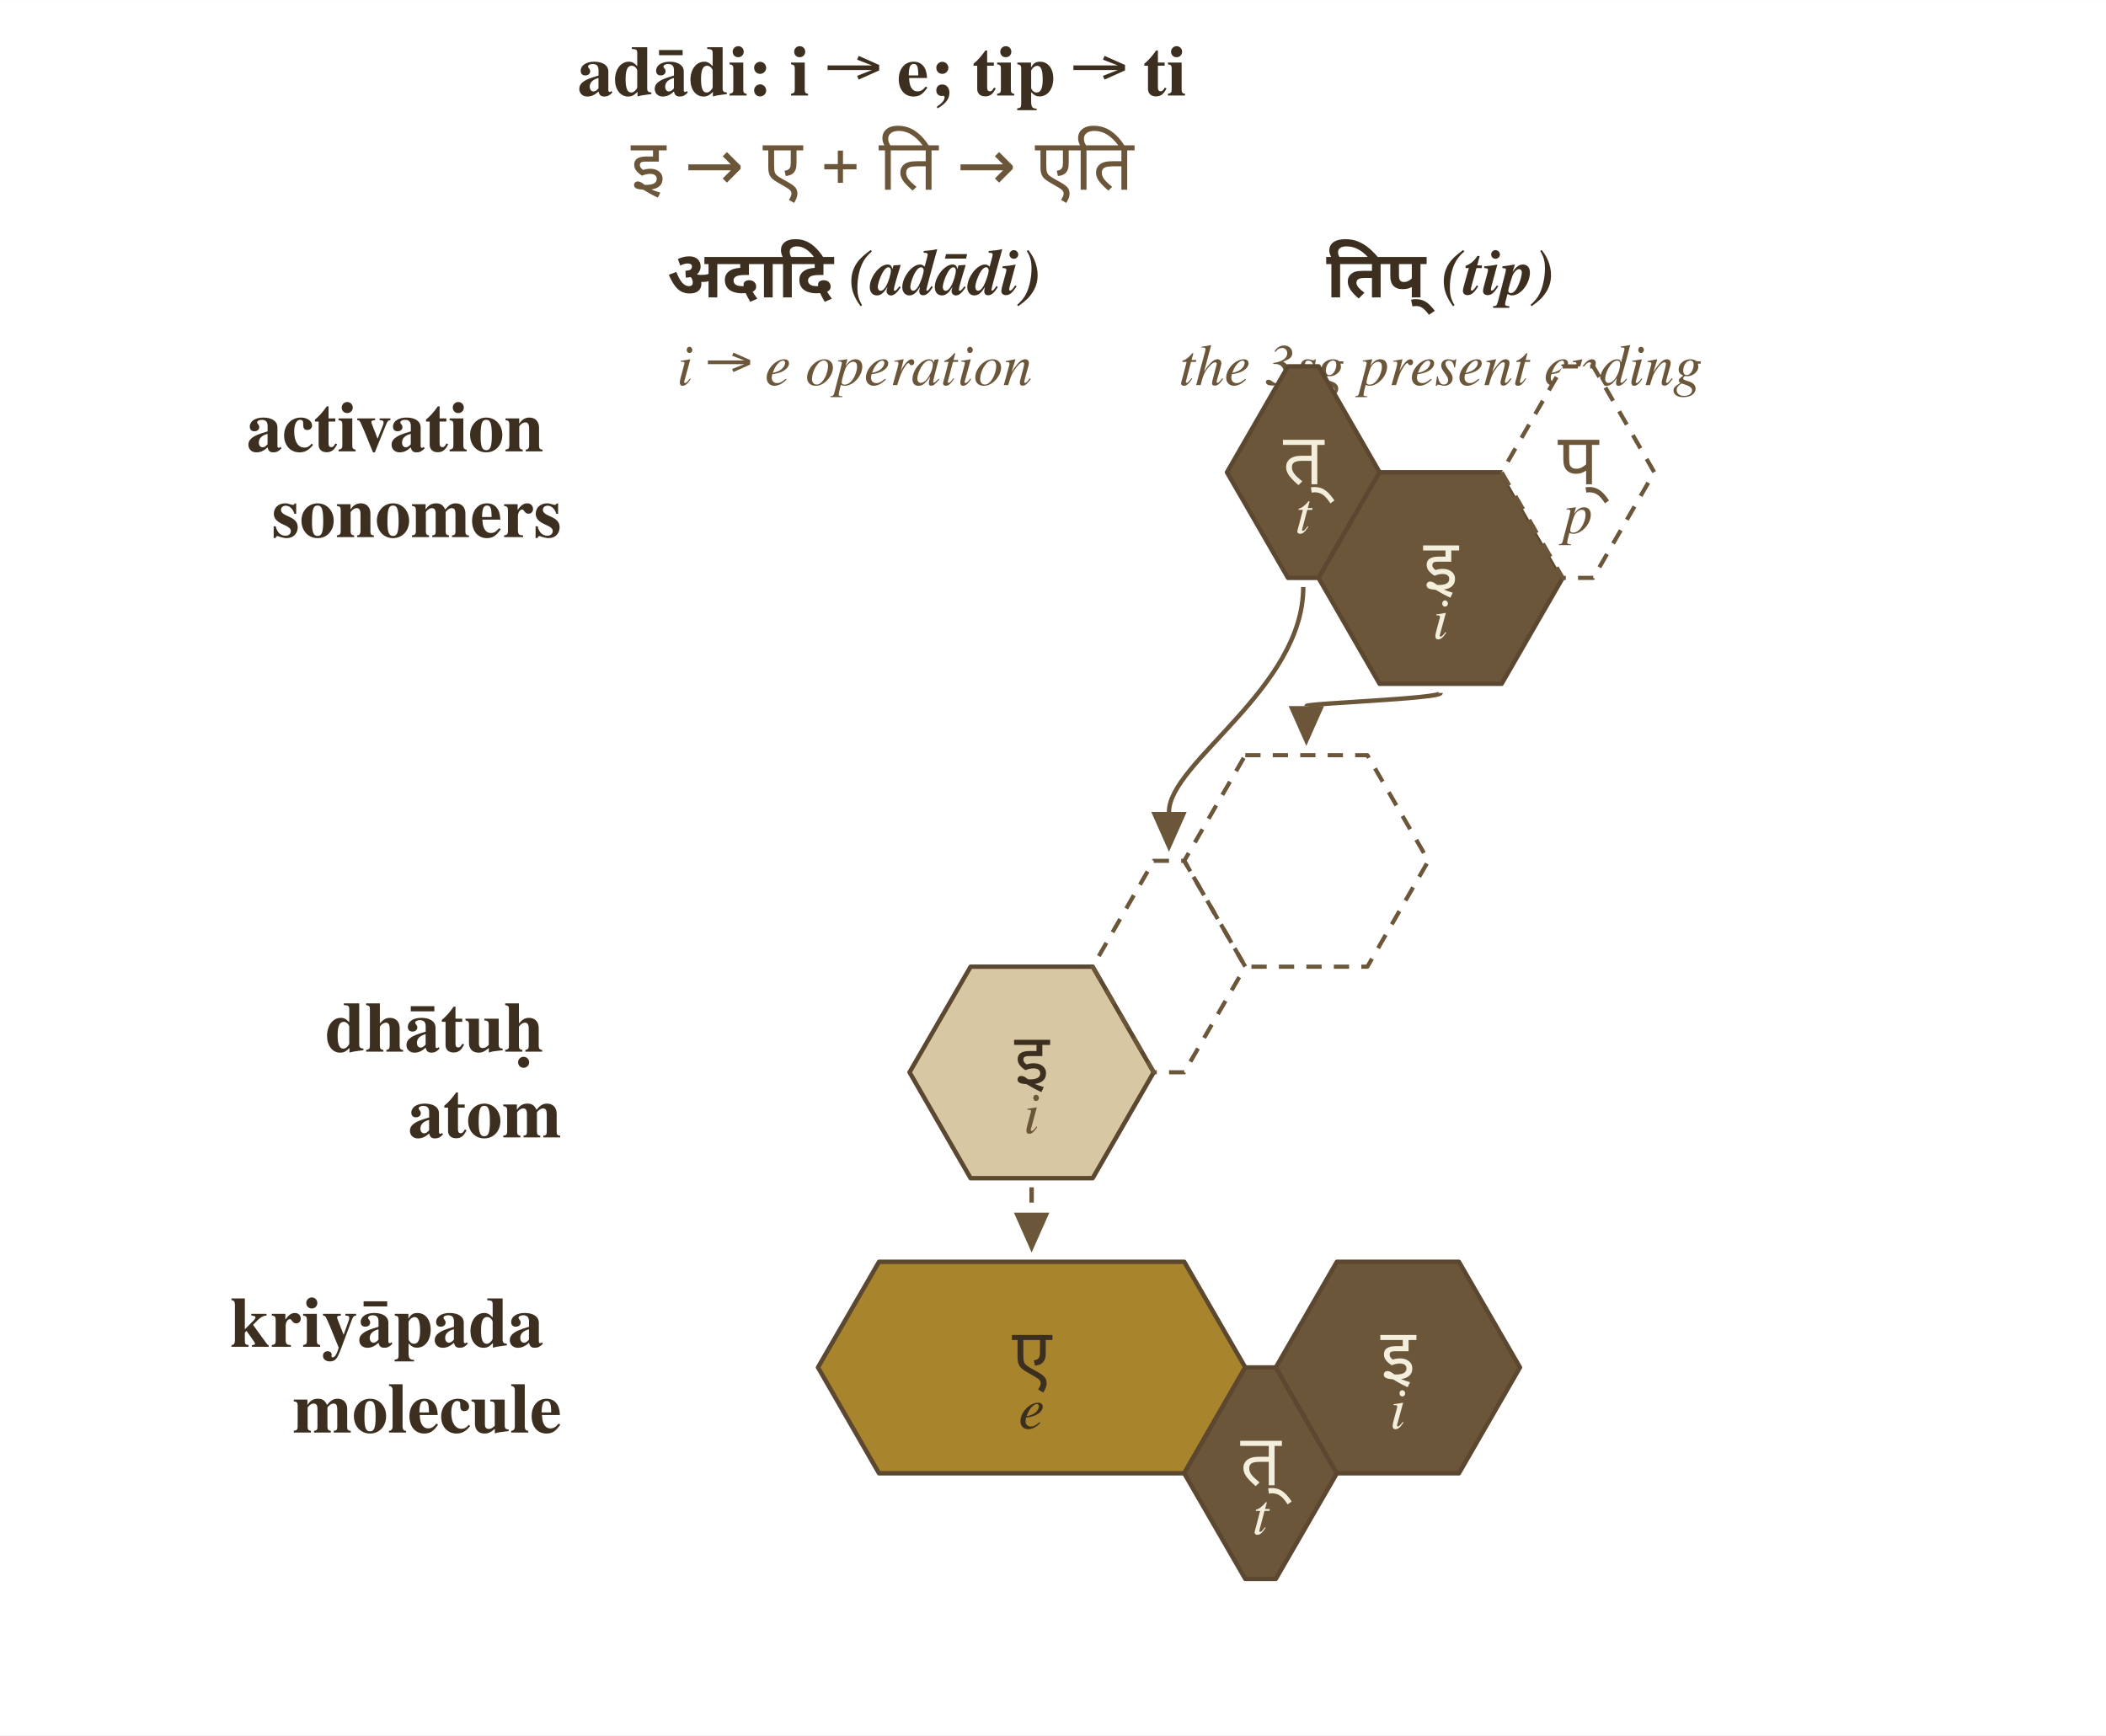
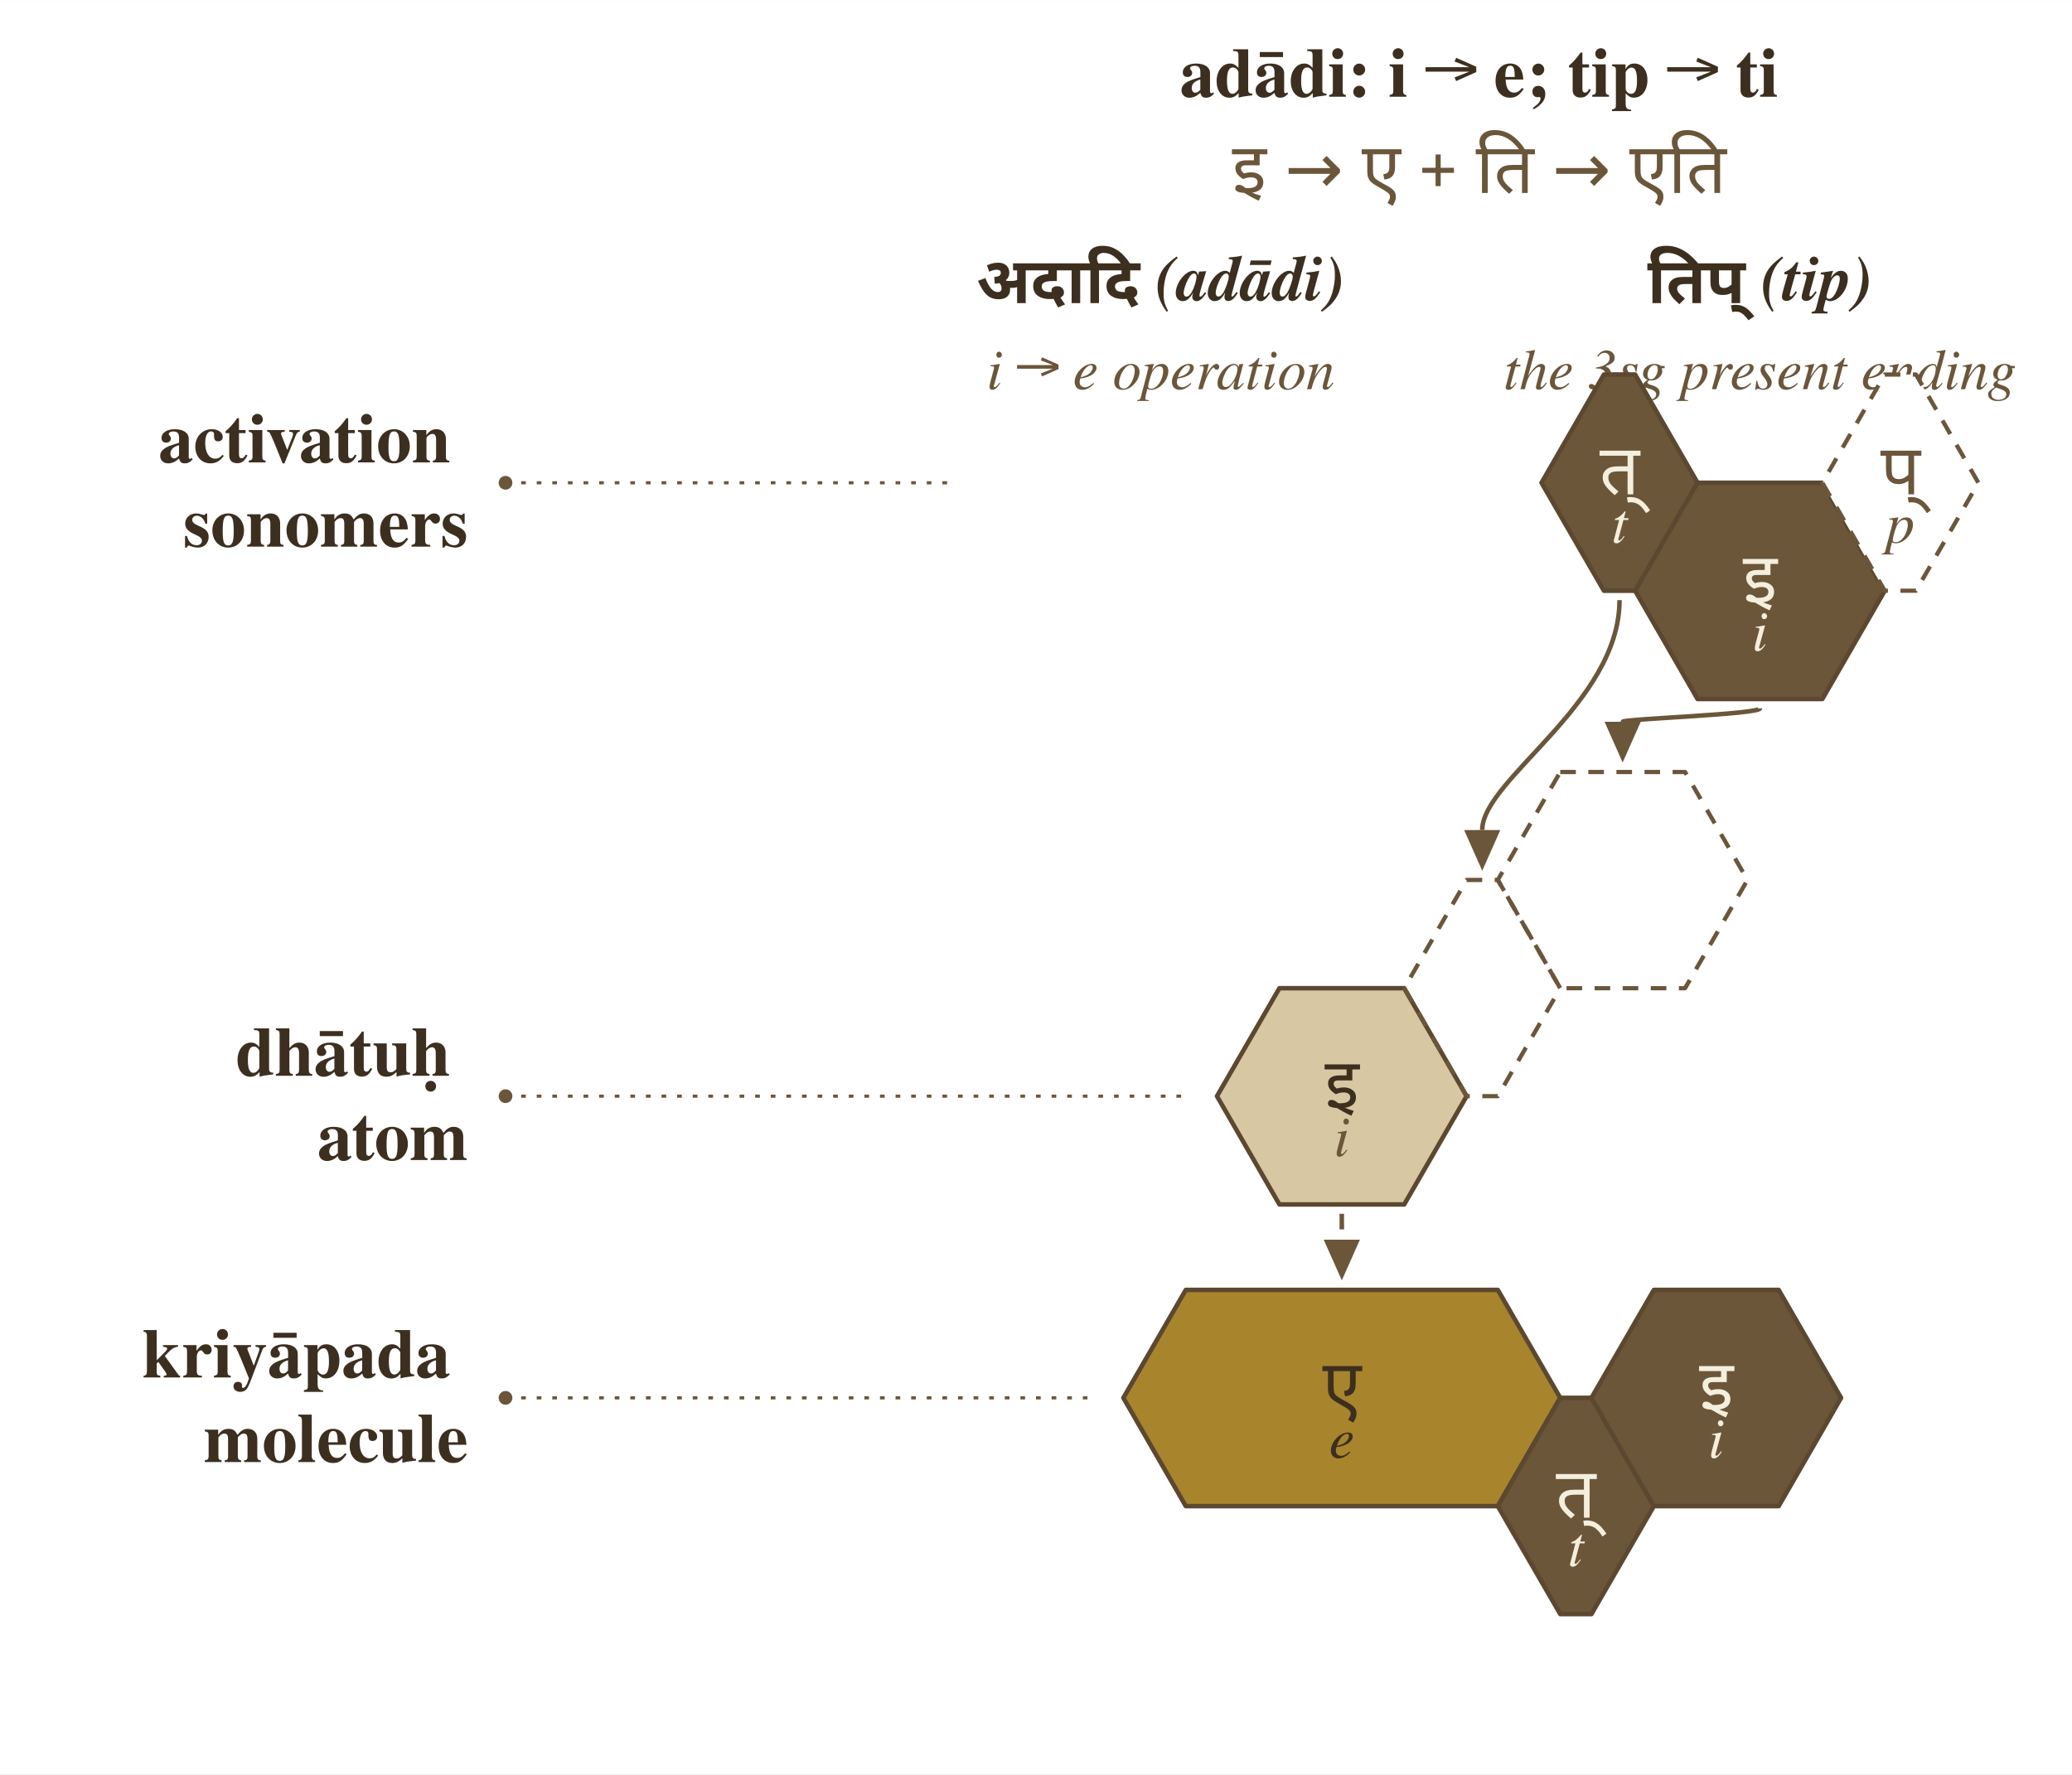
- <svg xmlns="http://www.w3.org/2000/svg" viewBox="0 0 690.0 568.6" width="4.5in" height="3.709in">
-   <rect x="0" y="0" width="690.0" height="568.6" fill="#ffffff" />
+ <svg xmlns="http://www.w3.org/2000/svg" viewBox="0 0 664.0 568.6" width="4.5in" height="3.854in">
+   <rect x="0" y="0" width="664.0" height="568.6" fill="#ffffff" />
  <defs>
    <marker id="arrowhead" markerWidth="10" markerHeight="8" refX="0" refY="4" orient="auto" markerUnits="strokeWidth">
      <polygon points="0,0 9,4 0,8" fill="#6b563a" />
    </marker>
  </defs>
-   <text x="289.0" y="24.0" font-family="Charter, Georgia, Times, serif" font-size="23.4" font-weight="700" text-anchor="middle" dominant-baseline="middle" fill="#3d2f1f">adādi: i → e; tip → ti</text>
-   <text x="289.0" y="54.0" font-family="Noto Sans Devanagari, Mangal, Devanagari Sangam MN, sans-serif" font-size="23.4" font-weight="500" text-anchor="middle" dominant-baseline="middle" fill="#6b563a">इ → ए + ति → एति</text>
-   <text x="184.0" y="154.7" font-family="Charter, Georgia, Times, serif" font-size="23.4" font-weight="700" text-anchor="end" dominant-baseline="middle" fill="#3d2f1f">
-     <tspan x="184.0" y="140.6">activation</tspan>
-     <tspan x="184.0" y="168.7">sonomers</tspan>
+   <text x="474.0" y="24.0" font-family="Charter, Georgia, Times, serif" font-size="22.5" font-weight="700" text-anchor="middle" dominant-baseline="middle" fill="#3d2f1f">adādi: i → e; tip → ti</text>
+   <text x="474.0" y="54.0" font-family="Noto Sans Devanagari, Mangal, Devanagari Sangam MN, sans-serif" font-size="22.5" font-weight="500" text-anchor="middle" dominant-baseline="middle" fill="#6b563a">इ → ए + ति → एति</text>
+   <text x="150.0" y="154.7" font-family="Charter, Georgia, Times, serif" font-size="22.5" font-weight="700" text-anchor="end" dominant-baseline="middle" fill="#3d2f1f">
+     <tspan x="150.0" y="141.2">activation</tspan>
+     <tspan x="150.0" y="168.2">sonomers</tspan>
  </text>
-   <text x="184.0" y="351.3" font-family="Charter, Georgia, Times, serif" font-size="23.4" font-weight="700" text-anchor="end" dominant-baseline="middle" fill="#3d2f1f">
-     <tspan x="184.0" y="337.3">dhātuḥ</tspan>
-     <tspan x="184.0" y="365.4">atom</tspan>
+   <text x="150.0" y="351.3" font-family="Charter, Georgia, Times, serif" font-size="22.5" font-weight="700" text-anchor="end" dominant-baseline="middle" fill="#3d2f1f">
+     <tspan x="150.0" y="337.8">dhātuḥ</tspan>
+     <tspan x="150.0" y="364.8">atom</tspan>
  </text>
-   <text x="184.0" y="448.0" font-family="Charter, Georgia, Times, serif" font-size="23.4" font-weight="700" text-anchor="end" dominant-baseline="middle" fill="#3d2f1f">
-     <tspan x="184.0" y="434.0">kriyāpada</tspan>
-     <tspan x="184.0" y="462.1">molecule</tspan>
+   <text x="150.0" y="448.0" font-family="Charter, Georgia, Times, serif" font-size="22.5" font-weight="700" text-anchor="end" dominant-baseline="middle" fill="#3d2f1f">
+     <tspan x="150.0" y="434.5">kriyāpada</tspan>
+     <tspan x="150.0" y="461.6">molecule</tspan>
  </text>
-   <text x="280.0" y="90.0" font-family="Charter, Georgia, Times, serif" font-size="21.3" font-weight="700" text-anchor="middle" dominant-baseline="middle" fill="#3d2f1f">
+   <circle cx="162.0" cy="154.7" r="2.2" fill="#6b563a" />
+   <line x1="162.0" y1="154.7" x2="306.0" y2="154.7" stroke="#6b563a" stroke-width="1" stroke-dasharray="1.5 3.5" />
+   <circle cx="162.0" cy="351.3" r="2.2" fill="#6b563a" />
+   <line x1="162.0" y1="351.3" x2="382.0" y2="351.3" stroke="#6b563a" stroke-width="1" stroke-dasharray="1.5 3.5" />
+   <circle cx="162.0" cy="448.0" r="2.2" fill="#6b563a" />
+   <line x1="162.0" y1="448.0" x2="352.0" y2="448.0" stroke="#6b563a" stroke-width="1" stroke-dasharray="1.5 3.5" />
+   <text x="372.0" y="90.0" font-family="Charter, Georgia, Times, serif" font-size="20.5" font-weight="700" text-anchor="middle" dominant-baseline="middle" fill="#3d2f1f">
    <tspan font-family="Noto Sans Devanagari, Mangal, Devanagari Sangam MN, sans-serif">अदादि</tspan>
    <tspan font-style="italic">(adādi)</tspan>
  </text>
-   <text x="280.0" y="120.7" font-family="Charter, Georgia, Times, serif" font-size="19.2" font-style="italic" text-anchor="middle" dominant-baseline="middle" fill="#6b563a">i → e operation</text>
-   <text x="472.0" y="90.0" font-family="Charter, Georgia, Times, serif" font-size="21.3" font-weight="700" text-anchor="middle" dominant-baseline="middle" fill="#3d2f1f">
+   <text x="372.0" y="119.5" font-family="Charter, Georgia, Times, serif" font-size="18.4" font-style="italic" text-anchor="middle" dominant-baseline="middle" fill="#6b563a">i → e operation</text>
+   <text x="564.0" y="90.0" font-family="Charter, Georgia, Times, serif" font-size="20.5" font-weight="700" text-anchor="middle" dominant-baseline="middle" fill="#3d2f1f">
    <tspan font-family="Noto Sans Devanagari, Mangal, Devanagari Sangam MN, sans-serif">तिप्</tspan>
    <tspan font-style="italic">(tip)</tspan>
  </text>
-   <text x="472.0" y="120.7" font-family="Charter, Georgia, Times, serif" font-size="19.2" font-style="italic" text-anchor="middle" dominant-baseline="middle" fill="#6b563a">the 3sg present ending</text>
-   <polygon points="422.0,120.0 432.0,120.0 452.0,154.7 432.0,189.3 422.0,189.3 402.0,154.7" fill="#6b563a" stroke="#5c4830" stroke-width="1.45" stroke-linejoin="round" />
-   <text x="427.0" y="150.5" font-family="Noto Sans Devanagari, Mangal, Devanagari Sangam MN, sans-serif" font-size="23.4" font-weight="500" text-anchor="middle" dominant-baseline="middle" fill="#f4eedd">त्</text>
-   <text x="427.0" y="169.2" font-family="Charter, Georgia, Times, serif" font-size="19.2" font-style="italic" text-anchor="middle" dominant-baseline="middle" fill="#f4eedd">t</text>
-   <polygon points="452.0,154.7 492.0,154.7 512.0,189.3 492.0,224.0 452.0,224.0 432.0,189.3" fill="#6b563a" stroke="#5c4830" stroke-width="1.45" stroke-linejoin="round" />
-   <text x="472.0" y="185.1" font-family="Noto Sans Devanagari, Mangal, Devanagari Sangam MN, sans-serif" font-size="23.4" font-weight="500" text-anchor="middle" dominant-baseline="middle" fill="#f4eedd">इ</text>
-   <text x="472.0" y="203.8" font-family="Charter, Georgia, Times, serif" font-size="19.2" font-style="italic" text-anchor="middle" dominant-baseline="middle" fill="#f4eedd">i</text>
-   <polygon points="512.0,120.0 522.0,120.0 542.0,154.7 522.0,189.3 512.0,189.3 492.0,154.7" fill="#ffffff" stroke="#6b563a" stroke-width="1.35" stroke-dasharray="5 4" stroke-linejoin="round" />
-   <text x="517.0" y="150.5" font-family="Noto Sans Devanagari, Mangal, Devanagari Sangam MN, sans-serif" font-size="23.4" font-weight="500" text-anchor="middle" dominant-baseline="middle" fill="#6b563a">प्</text>
-   <text x="517.0" y="169.2" font-family="Charter, Georgia, Times, serif" font-size="19.2" font-style="italic" text-anchor="middle" dominant-baseline="middle" fill="#6b563a">p</text>
-   <polygon points="318.0,316.7 358.0,316.7 378.0,351.3 358.0,386.0 318.0,386.0 298.0,351.3" fill="#d8c7a3" stroke="#5c4830" stroke-width="1.45" stroke-linejoin="round" />
-   <text x="338.0" y="347.1" font-family="Noto Sans Devanagari, Mangal, Devanagari Sangam MN, sans-serif" font-size="23.4" font-weight="500" text-anchor="middle" dominant-baseline="middle" fill="#3d2f1f">इ</text>
-   <text x="338.0" y="365.8" font-family="Charter, Georgia, Times, serif" font-size="19.2" font-style="italic" text-anchor="middle" dominant-baseline="middle" fill="#6b563a">i</text>
-   <polygon points="378.0,282.0 388.0,282.0 408.0,316.7 388.0,351.3 378.0,351.3 358.0,316.7" fill="none" stroke="#6b563a" stroke-width="1.35" stroke-dasharray="5 4" stroke-linejoin="round" />
-   <polygon points="408.0,247.4 448.0,247.4 468.0,282.0 448.0,316.7 408.0,316.7 388.0,282.0" fill="none" stroke="#6b563a" stroke-width="1.35" stroke-dasharray="5 4" stroke-linejoin="round" />
-   <path d="M 427.0,192.3 C 427.0,225.5 383.0,249.8 383.0,266.0" fill="none" stroke="#6b563a" stroke-width="1.45" marker-end="url(#arrowhead)" />
-   <path d="M 472.0,227.0 C 472.0,228.9 428.0,230.4 428.0,231.3" fill="none" stroke="#6b563a" stroke-width="1.45" marker-end="url(#arrowhead)" />
-   <path d="M 338.0,389.0 L 338.0,397.3" fill="none" stroke="#6b563a" stroke-width="1.45" stroke-dasharray="5 4" marker-end="url(#arrowhead)" />
-   <polygon points="288.0,413.4 388.0,413.4 408.0,448.0 388.0,482.7 288.0,482.7 268.0,448.0" fill="#a8842c" stroke="#5c4830" stroke-width="1.45" stroke-linejoin="round" />
-   <text x="338.0" y="443.8" font-family="Noto Sans Devanagari, Mangal, Devanagari Sangam MN, sans-serif" font-size="23.4" font-weight="500" text-anchor="middle" dominant-baseline="middle" fill="#3d2f1f">ए</text>
-   <text x="338.0" y="462.6" font-family="Charter, Georgia, Times, serif" font-size="19.2" font-style="italic" text-anchor="middle" dominant-baseline="middle" fill="#3d2f1f">e</text>
-   <polygon points="408.0,448.0 418.0,448.0 438.0,482.7 418.0,517.3 408.0,517.3 388.0,482.7" fill="#6b563a" stroke="#5c4830" stroke-width="1.45" stroke-linejoin="round" />
-   <text x="413.0" y="478.5" font-family="Noto Sans Devanagari, Mangal, Devanagari Sangam MN, sans-serif" font-size="23.4" font-weight="500" text-anchor="middle" dominant-baseline="middle" fill="#f4eedd">त्</text>
-   <text x="413.0" y="497.2" font-family="Charter, Georgia, Times, serif" font-size="19.2" font-style="italic" text-anchor="middle" dominant-baseline="middle" fill="#f4eedd">t</text>
-   <polygon points="438.0,413.4 478.0,413.4 498.0,448.0 478.0,482.7 438.0,482.7 418.0,448.0" fill="#6b563a" stroke="#5c4830" stroke-width="1.45" stroke-linejoin="round" />
-   <text x="458.0" y="443.8" font-family="Noto Sans Devanagari, Mangal, Devanagari Sangam MN, sans-serif" font-size="23.4" font-weight="500" text-anchor="middle" dominant-baseline="middle" fill="#f4eedd">इ</text>
-   <text x="458.0" y="462.6" font-family="Charter, Georgia, Times, serif" font-size="19.2" font-style="italic" text-anchor="middle" dominant-baseline="middle" fill="#f4eedd">i</text>
+   <text x="564.0" y="119.5" font-family="Charter, Georgia, Times, serif" font-size="18.4" font-style="italic" text-anchor="middle" dominant-baseline="middle" fill="#6b563a">the 3sg present ending</text>
+   <polygon points="514.0,120.0 524.0,120.0 544.0,154.7 524.0,189.3 514.0,189.3 494.0,154.7" fill="#6b563a" stroke="#5c4830" stroke-width="1.45" stroke-linejoin="round" />
+   <text x="519.0" y="150.6" font-family="Noto Sans Devanagari, Mangal, Devanagari Sangam MN, sans-serif" font-size="22.5" font-weight="500" text-anchor="middle" dominant-baseline="middle" fill="#f4eedd">त्</text>
+   <text x="519.0" y="168.7" font-family="Charter, Georgia, Times, serif" font-size="18.4" font-style="italic" text-anchor="middle" dominant-baseline="middle" fill="#f4eedd">t</text>
+   <polygon points="544.0,154.7 584.0,154.7 604.0,189.3 584.0,224.0 544.0,224.0 524.0,189.3" fill="#6b563a" stroke="#5c4830" stroke-width="1.45" stroke-linejoin="round" />
+   <text x="564.0" y="185.3" font-family="Noto Sans Devanagari, Mangal, Devanagari Sangam MN, sans-serif" font-size="22.5" font-weight="500" text-anchor="middle" dominant-baseline="middle" fill="#f4eedd">इ</text>
+   <text x="564.0" y="203.3" font-family="Charter, Georgia, Times, serif" font-size="18.4" font-style="italic" text-anchor="middle" dominant-baseline="middle" fill="#f4eedd">i</text>
+   <polygon points="604.0,120.0 614.0,120.0 634.0,154.7 614.0,189.3 604.0,189.3 584.0,154.7" fill="#ffffff" stroke="#6b563a" stroke-width="1.35" stroke-dasharray="5 4" stroke-linejoin="round" />
+   <text x="609.0" y="150.6" font-family="Noto Sans Devanagari, Mangal, Devanagari Sangam MN, sans-serif" font-size="22.5" font-weight="500" text-anchor="middle" dominant-baseline="middle" fill="#6b563a">प्</text>
+   <text x="609.0" y="168.7" font-family="Charter, Georgia, Times, serif" font-size="18.4" font-style="italic" text-anchor="middle" dominant-baseline="middle" fill="#6b563a">p</text>
+   <polygon points="410.0,316.7 450.0,316.7 470.0,351.3 450.0,386.0 410.0,386.0 390.0,351.3" fill="#d8c7a3" stroke="#5c4830" stroke-width="1.45" stroke-linejoin="round" />
+   <text x="430.0" y="347.3" font-family="Noto Sans Devanagari, Mangal, Devanagari Sangam MN, sans-serif" font-size="22.5" font-weight="500" text-anchor="middle" dominant-baseline="middle" fill="#3d2f1f">इ</text>
+   <text x="430.0" y="365.3" font-family="Charter, Georgia, Times, serif" font-size="18.4" font-style="italic" text-anchor="middle" dominant-baseline="middle" fill="#6b563a">i</text>
+   <polygon points="470.0,282.0 480.0,282.0 500.0,316.7 480.0,351.3 470.0,351.3 450.0,316.7" fill="none" stroke="#6b563a" stroke-width="1.35" stroke-dasharray="5 4" stroke-linejoin="round" />
+   <polygon points="500.0,247.4 540.0,247.4 560.0,282.0 540.0,316.7 500.0,316.7 480.0,282.0" fill="none" stroke="#6b563a" stroke-width="1.35" stroke-dasharray="5 4" stroke-linejoin="round" />
+   <path d="M 519.0,192.3 C 519.0,225.5 475.0,249.8 475.0,266.0" fill="none" stroke="#6b563a" stroke-width="1.45" marker-end="url(#arrowhead)" />
+   <path d="M 564.0,227.0 C 564.0,228.9 520.0,230.4 520.0,231.3" fill="none" stroke="#6b563a" stroke-width="1.45" marker-end="url(#arrowhead)" />
+   <path d="M 430.0,389.0 L 430.0,397.3" fill="none" stroke="#6b563a" stroke-width="1.45" stroke-dasharray="5 4" marker-end="url(#arrowhead)" />
+   <polygon points="380.0,413.4 480.0,413.4 500.0,448.0 480.0,482.7 380.0,482.7 360.0,448.0" fill="#a8842c" stroke="#5c4830" stroke-width="1.45" stroke-linejoin="round" />
+   <text x="430.0" y="444.0" font-family="Noto Sans Devanagari, Mangal, Devanagari Sangam MN, sans-serif" font-size="22.5" font-weight="500" text-anchor="middle" dominant-baseline="middle" fill="#3d2f1f">ए</text>
+   <text x="430.0" y="462.0" font-family="Charter, Georgia, Times, serif" font-size="18.4" font-style="italic" text-anchor="middle" dominant-baseline="middle" fill="#3d2f1f">e</text>
+   <polygon points="500.0,448.0 510.0,448.0 530.0,482.7 510.0,517.3 500.0,517.3 480.0,482.7" fill="#6b563a" stroke="#5c4830" stroke-width="1.45" stroke-linejoin="round" />
+   <text x="505.0" y="478.6" font-family="Noto Sans Devanagari, Mangal, Devanagari Sangam MN, sans-serif" font-size="22.5" font-weight="500" text-anchor="middle" dominant-baseline="middle" fill="#f4eedd">त्</text>
+   <text x="505.0" y="496.7" font-family="Charter, Georgia, Times, serif" font-size="18.4" font-style="italic" text-anchor="middle" dominant-baseline="middle" fill="#f4eedd">t</text>
+   <polygon points="530.0,413.4 570.0,413.4 590.0,448.0 570.0,482.7 530.0,482.7 510.0,448.0" fill="#6b563a" stroke="#5c4830" stroke-width="1.45" stroke-linejoin="round" />
+   <text x="550.0" y="444.0" font-family="Noto Sans Devanagari, Mangal, Devanagari Sangam MN, sans-serif" font-size="22.5" font-weight="500" text-anchor="middle" dominant-baseline="middle" fill="#f4eedd">इ</text>
+   <text x="550.0" y="462.0" font-family="Charter, Georgia, Times, serif" font-size="18.4" font-style="italic" text-anchor="middle" dominant-baseline="middle" fill="#f4eedd">i</text>
</svg>
